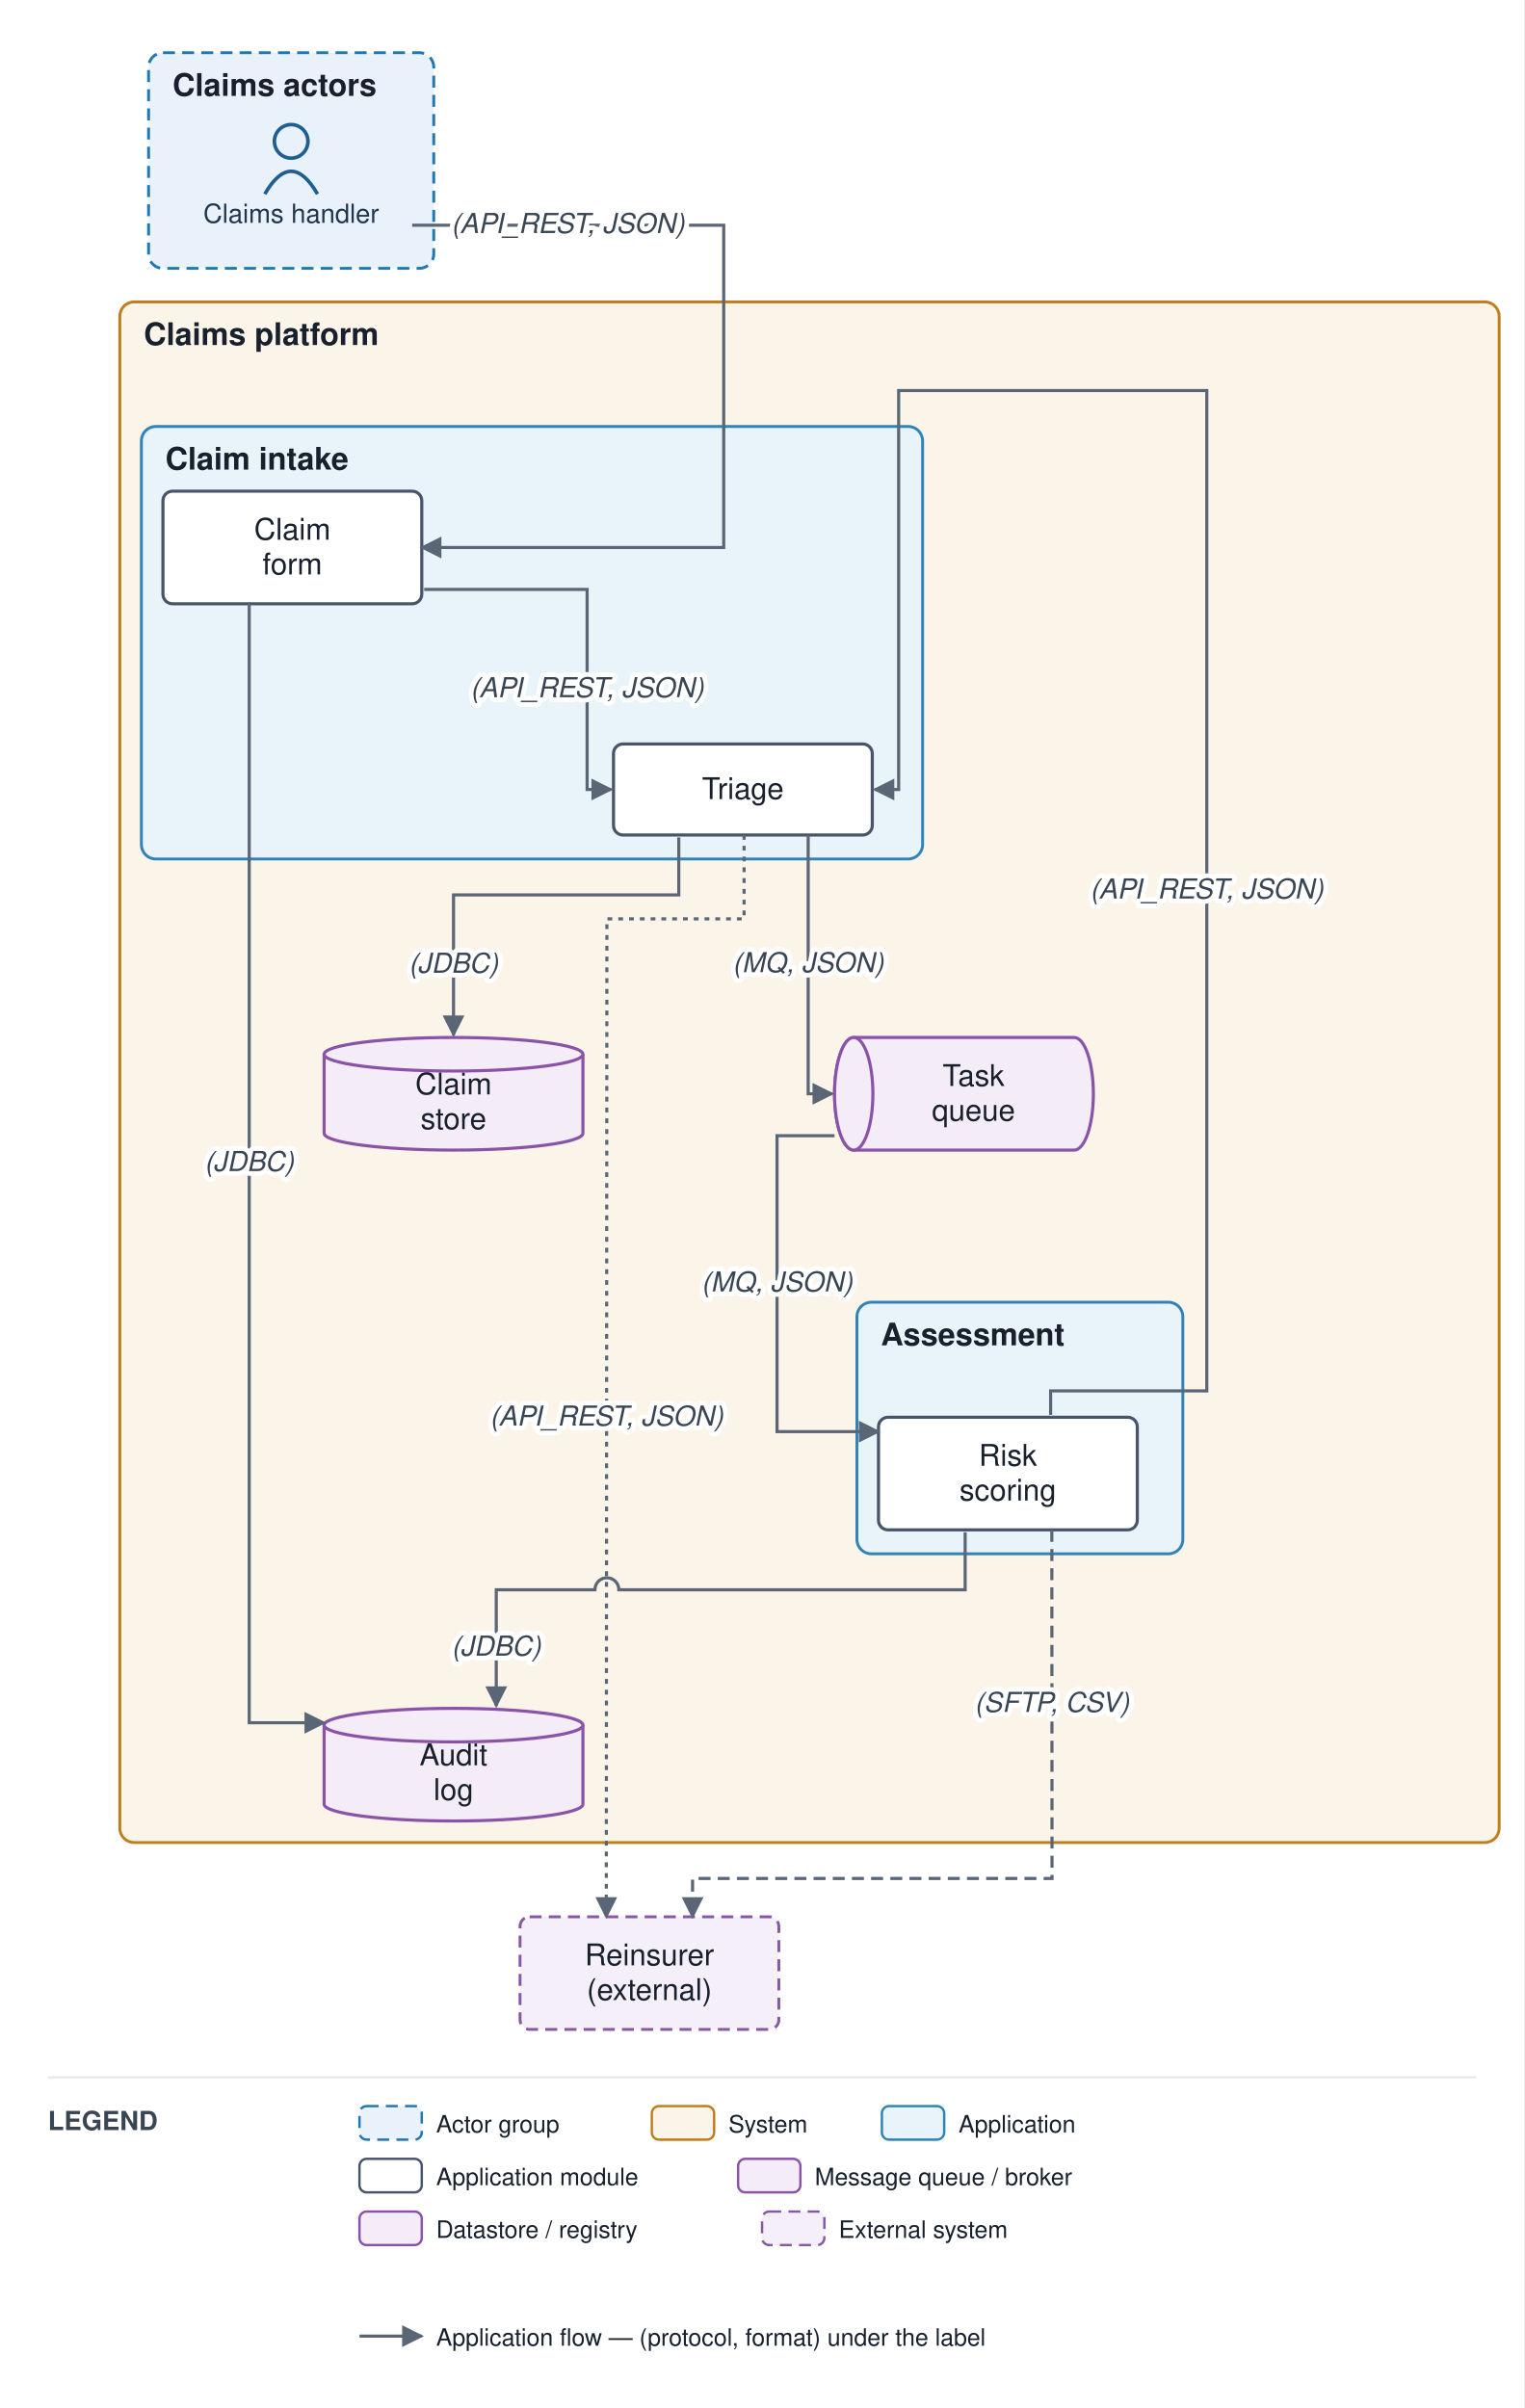
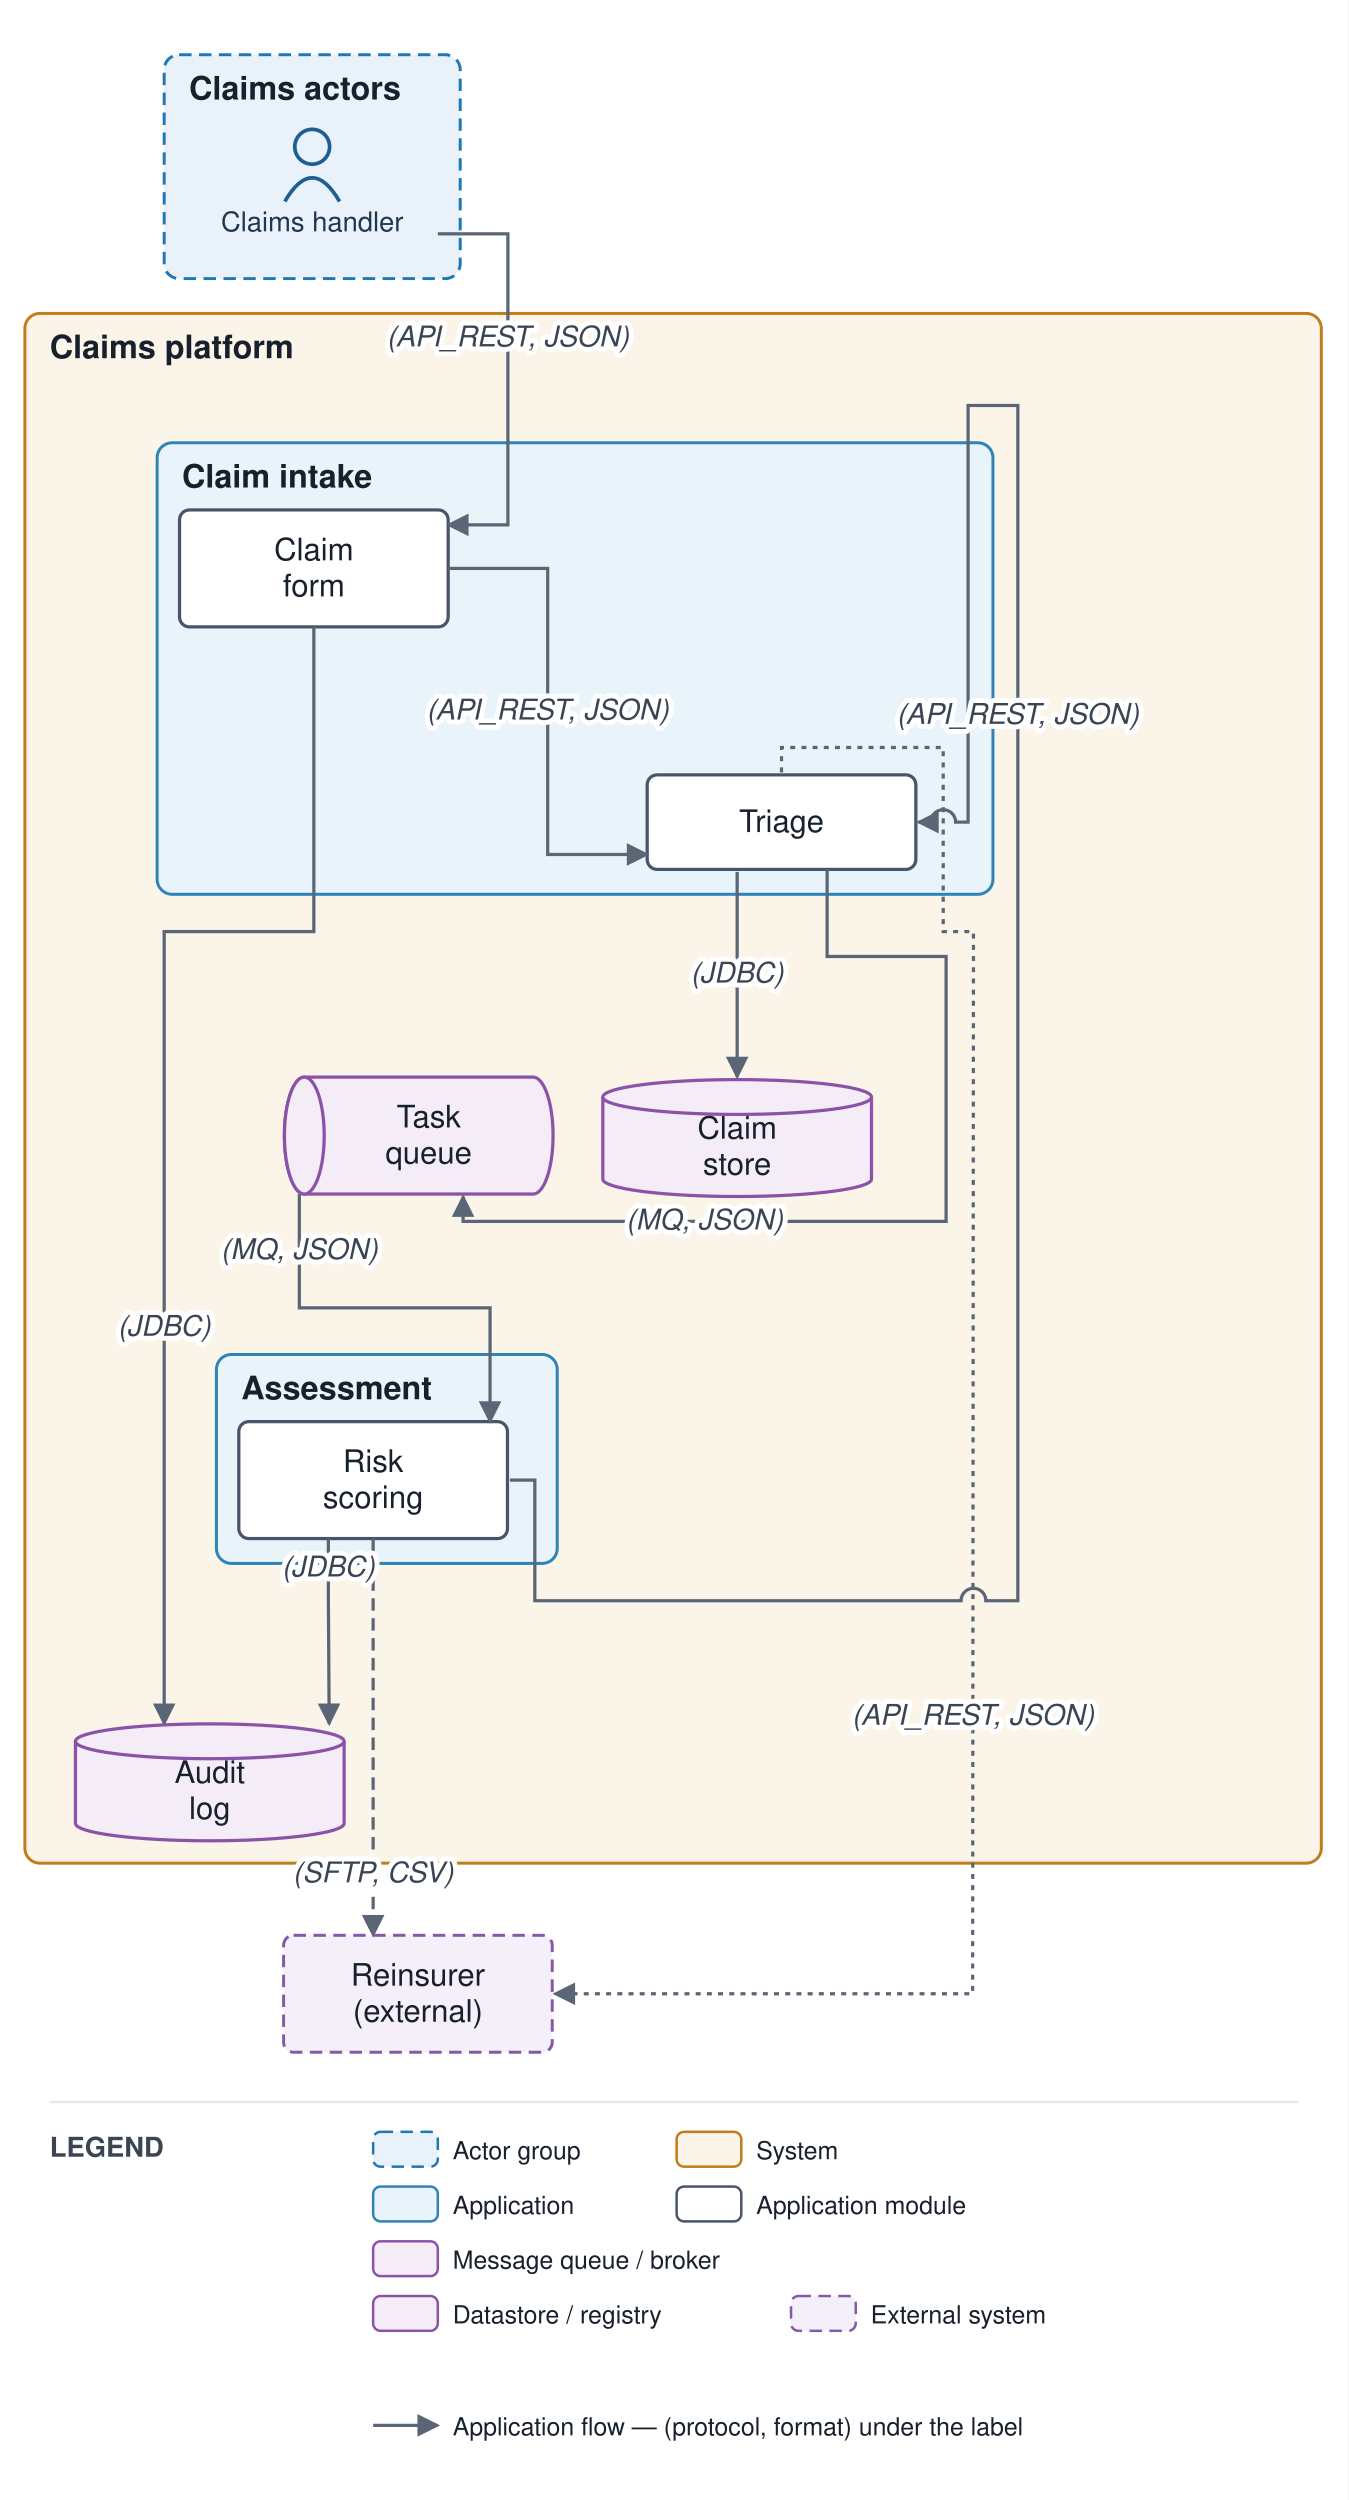
- <svg xmlns="http://www.w3.org/2000/svg" viewBox="0 0 636 1005" font-family="Helvetica,Arial,sans-serif">
+ <svg xmlns="http://www.w3.org/2000/svg" viewBox="0 0 542 1005" font-family="Helvetica,Arial,sans-serif">
  <defs>
    <marker id="arr" viewBox="0 0 10 10" refX="9" refY="5" markerWidth="7" markerHeight="7" orient="auto-start-reverse">
      <path d="M0,0 L10,5 L0,10 z" fill="#5a6675" />
    </marker>
  </defs>
-   <rect width="636" height="1005" fill="#ffffff" />
-   <rect x="62" y="22" width="119" height="90" rx="6" fill="#e9f2fb" stroke="#1f77b4" stroke-width="1.2" stroke-dasharray="5 3" />
-   <text x="72" y="40" font-size="13" font-weight="bold" fill="#17202c">Claims actors</text>
-   <rect x="50" y="126" width="575.583" height="643" rx="6" fill="#fbf4e9" stroke="#c17d1c" stroke-width="1.2" />
-   <text x="60" y="144" font-size="13" font-weight="bold" fill="#17202c">Claims platform</text>
-   <rect x="59" y="178" width="326" height="180.5" rx="6" fill="#e9f3fa" stroke="#2f83b6" stroke-width="1.2" />
-   <text x="69" y="196" font-size="13" font-weight="bold" fill="#17202c">Claim intake</text>
-   <rect x="357.583" y="543.5" width="136" height="105" rx="6" fill="#e9f3fa" stroke="#2f83b6" stroke-width="1.2" />
-   <text x="367.583" y="561.5" font-size="13" font-weight="bold" fill="#17202c">Assessment</text>
-   <circle cx="121.5" cy="59" r="7" fill="none" stroke="#1f5e91" stroke-width="1.5" />
-   <path d="M 110.5 81 q 11 -19 22 0" fill="none" stroke="#1f5e91" stroke-width="1.5" />
-   <text x="121.5" y="93" font-size="11" text-anchor="middle" fill="#20364c">Claims handler</text>
-   <rect x="68" y="205" width="108" height="47" rx="4" fill="#ffffff" stroke="#48546a" stroke-width="1.3" />
-   <text x="122" y="225.25" font-size="12.5" text-anchor="middle" fill="#17202c">Claim</text>
-   <text x="122" y="239.75" font-size="12.5" text-anchor="middle" fill="#17202c">form</text>
-   <rect x="256" y="310.5" width="108" height="38" rx="4" fill="#ffffff" stroke="#48546a" stroke-width="1.3" />
-   <text x="310" y="333.5" font-size="12.5" text-anchor="middle" fill="#17202c">Triage</text>
-   <rect x="366.583" y="591.5" width="108" height="47" rx="4" fill="#ffffff" stroke="#48546a" stroke-width="1.3" />
-   <text x="420.583" y="611.75" font-size="12.5" text-anchor="middle" fill="#17202c">Risk</text>
-   <text x="420.583" y="626.25" font-size="12.5" text-anchor="middle" fill="#17202c">scoring</text>
-   <path d="M 356.25 433 h 92 a 8 23.5 0 0 1 0 47 h -92 a 8 23.5 0 0 1 0 -47" fill="#f4edf8" stroke="#8a53a8" stroke-width="1.3" />
-   <ellipse cx="356.25" cy="456.5" rx="8" ry="23.5" fill="#f4edf8" stroke="#8a53a8" stroke-width="1.3" />
-   <text x="406.25" y="453.25" font-size="12.5" text-anchor="middle" fill="#17202c">Task</text>
-   <text x="406.25" y="467.75" font-size="12.5" text-anchor="middle" fill="#17202c">queue</text>
-   <path d="M 135.25 440 v 33 a 54 7 0 0 0 108 0 v -33" fill="#f4edf8" stroke="#8a53a8" stroke-width="1.3" />
-   <ellipse cx="189.25" cy="440" rx="54" ry="7" fill="#f4edf8" stroke="#8a53a8" stroke-width="1.3" />
-   <text x="189.25" y="456.75" font-size="12.5" text-anchor="middle" fill="#17202c">Claim</text>
-   <text x="189.25" y="471.25" font-size="12.5" text-anchor="middle" fill="#17202c">store</text>
-   <path d="M 135.25 720 v 33 a 54 7 0 0 0 108 0 v -33" fill="#f4edf8" stroke="#8a53a8" stroke-width="1.3" />
-   <ellipse cx="189.25" cy="720" rx="54" ry="7" fill="#f4edf8" stroke="#8a53a8" stroke-width="1.3" />
-   <text x="189.25" y="736.75" font-size="12.5" text-anchor="middle" fill="#17202c">Audit</text>
-   <text x="189.25" y="751.25" font-size="12.5" text-anchor="middle" fill="#17202c">log</text>
-   <rect x="217" y="800" width="108" height="47" rx="4" fill="#f4eff8" stroke="#8659a6" stroke-width="1.2" stroke-dasharray="5 3" />
-   <text x="271" y="820.25" font-size="12.5" text-anchor="middle" fill="#17202c">Reinsurer</text>
-   <text x="271" y="834.75" font-size="12.5" text-anchor="middle" fill="#17202c">(external)</text>
-   <path d="M 172 94 L 302 94 L 302 228.5 L 176 228.5" fill="none" stroke="#5a6675" stroke-width="1.3" marker-end="url(#arr)" />
-   <path d="M 177 246 L 245 246 L 245 329.5 L 255 329.5" fill="none" stroke="#5a6675" stroke-width="1.3" marker-end="url(#arr)" />
-   <path d="M 283.25 349.5 L 283.25 373.5 L 189.25 373.5 L 189.25 432" fill="none" stroke="#5a6675" stroke-width="1.3" marker-end="url(#arr)" />
-   <path d="M 337.25 348.5 L 337.25 456.5 L 347.25 456.5" fill="none" stroke="#5a6675" stroke-width="1.3" marker-end="url(#arr)" />
-   <path d="M 348.25 474 L 324.25 474 L 324.25 597.5 L 366.583 597.5" fill="none" stroke="#5a6675" stroke-width="1.3" marker-end="url(#arr)" />
-   <path d="M 402.75 639.5 L 402.75 663.5 L 258.25 663.5 A 5 5 0 0 0 248.25 663.5 L 207.083 663.5 L 207.083 712" fill="none" stroke="#5a6675" stroke-width="1.3" marker-end="url(#arr)" />
-   <path d="M 438.917 638.5 L 439 784 L 289 784 L 289 800" fill="none" stroke="#5a6675" stroke-width="1.3" stroke-dasharray="5 3" marker-end="url(#arr)" />
-   <path d="M 310.5 348.5 L 310.5 383.5 L 253.25 383.5 L 253 800" fill="none" stroke="#5a6675" stroke-width="1.3" stroke-dasharray="2 2.5" marker-end="url(#arr)" />
-   <path d="M 104 252 L 104 719 L 135.25 719" fill="none" stroke="#5a6675" stroke-width="1.3" marker-end="url(#arr)" />
-   <path d="M 438.417 590.5 L 438.417 580.5 L 503.583 580.5 L 503.583 163 L 375 163 L 375 329.5 L 365 329.5" fill="none" stroke="#5a6675" stroke-width="1.3" marker-end="url(#arr)" />
-   <text x="237" y="97.25" font-size="11.5" text-anchor="middle" fill="#3a4553" font-style="italic" stroke="#ffffff" stroke-width="4" paint-order="stroke" stroke-linejoin="round">(API_REST, JSON)</text>
-   <text x="245" y="291" font-size="11.5" text-anchor="middle" fill="#3a4553" font-style="italic" stroke="#ffffff" stroke-width="4" paint-order="stroke" stroke-linejoin="round">(API_REST, JSON)</text>
-   <text x="189.25" y="406" font-size="11.5" text-anchor="middle" fill="#3a4553" font-style="italic" stroke="#ffffff" stroke-width="4" paint-order="stroke" stroke-linejoin="round">(JDBC)</text>
-   <text x="337.25" y="405.75" font-size="11.5" text-anchor="middle" fill="#3a4553" font-style="italic" stroke="#ffffff" stroke-width="4" paint-order="stroke" stroke-linejoin="round">(MQ, JSON)</text>
-   <text x="324.25" y="539" font-size="11.5" text-anchor="middle" fill="#3a4553" font-style="italic" stroke="#ffffff" stroke-width="4" paint-order="stroke" stroke-linejoin="round">(MQ, JSON)</text>
-   <text x="207.083" y="691" font-size="11.5" text-anchor="middle" fill="#3a4553" font-style="italic" stroke="#ffffff" stroke-width="4" paint-order="stroke" stroke-linejoin="round">(JDBC)</text>
-   <text x="438.958" y="714.5" font-size="11.5" text-anchor="middle" fill="#3a4553" font-style="italic" stroke="#ffffff" stroke-width="4" paint-order="stroke" stroke-linejoin="round">(SFTP, CSV)</text>
-   <text x="253.125" y="595" font-size="11.5" text-anchor="middle" fill="#3a4553" font-style="italic" stroke="#ffffff" stroke-width="4" paint-order="stroke" stroke-linejoin="round">(API_REST, JSON)</text>
-   <text x="104" y="488.75" font-size="11.5" text-anchor="middle" fill="#3a4553" font-style="italic" stroke="#ffffff" stroke-width="4" paint-order="stroke" stroke-linejoin="round">(JDBC)</text>
-   <text x="503.583" y="375" font-size="11.5" text-anchor="middle" fill="#3a4553" font-style="italic" stroke="#ffffff" stroke-width="4" paint-order="stroke" stroke-linejoin="round">(API_REST, JSON)</text>
-   <line x1="20" y1="867" x2="616" y2="867" stroke="#e6e9ee" stroke-width="1" />
-   <text x="20" y="889" font-size="11" font-weight="bold" fill="#3a4553">LEGEND</text>
-   <rect x="150" y="879" width="26" height="14" rx="3" fill="#e9f2fb" stroke="#1f77b4" stroke-dasharray="5 3" />
-   <text x="182" y="890" font-size="10" fill="#17202c">Actor group</text>
-   <rect x="272" y="879" width="26" height="14" rx="3" fill="#fbf4e9" stroke="#c17d1c" />
-   <text x="304" y="890" font-size="10" fill="#17202c">System</text>
-   <rect x="368" y="879" width="26" height="14" rx="3" fill="#e9f3fa" stroke="#2f83b6" />
-   <text x="400" y="890" font-size="10" fill="#17202c">Application</text>
-   <rect x="150" y="901" width="26" height="14" rx="3" fill="#ffffff" stroke="#48546a" />
-   <text x="182" y="912" font-size="10" fill="#17202c">Application module</text>
-   <rect x="308" y="901" width="26" height="14" rx="3" fill="#f4edf8" stroke="#8a53a8" />
-   <text x="340" y="912" font-size="10" fill="#17202c">Message queue / broker</text>
+   <rect width="542" height="1005" fill="#ffffff" />
+   <rect x="66" y="22" width="119" height="90" rx="6" fill="#e9f2fb" stroke="#1f77b4" stroke-width="1.2" stroke-dasharray="5 3" />
+   <text x="76" y="40" font-size="13" font-weight="bold" fill="#17202c">Claims actors</text>
+   <rect x="10" y="126" width="521.167" height="623" rx="6" fill="#fbf4e9" stroke="#c17d1c" stroke-width="1.2" />
+   <text x="20" y="144" font-size="13" font-weight="bold" fill="#17202c">Claims platform</text>
+   <rect x="63.167" y="178" width="336" height="181.5" rx="6" fill="#e9f3fa" stroke="#2f83b6" stroke-width="1.2" />
+   <text x="73.167" y="196" font-size="13" font-weight="bold" fill="#17202c">Claim intake</text>
+   <rect x="87" y="544.5" width="137" height="84" rx="6" fill="#e9f3fa" stroke="#2f83b6" stroke-width="1.2" />
+   <text x="97" y="562.5" font-size="13" font-weight="bold" fill="#17202c">Assessment</text>
+   <circle cx="125.5" cy="59" r="7" fill="none" stroke="#1f5e91" stroke-width="1.5" />
+   <path d="M 114.5 81 q 11 -19 22 0" fill="none" stroke="#1f5e91" stroke-width="1.5" />
+   <text x="125.5" y="93" font-size="11" text-anchor="middle" fill="#20364c">Claims handler</text>
+   <rect x="72.167" y="205" width="108" height="47" rx="4" fill="#ffffff" stroke="#48546a" stroke-width="1.3" />
+   <text x="126.167" y="225.25" font-size="12.5" text-anchor="middle" fill="#17202c">Claim</text>
+   <text x="126.167" y="239.75" font-size="12.5" text-anchor="middle" fill="#17202c">form</text>
+   <rect x="260.167" y="311.5" width="108" height="38" rx="4" fill="#ffffff" stroke="#48546a" stroke-width="1.3" />
+   <text x="314.167" y="334.5" font-size="12.5" text-anchor="middle" fill="#17202c">Triage</text>
+   <rect x="96" y="571.5" width="108" height="47" rx="4" fill="#ffffff" stroke="#48546a" stroke-width="1.3" />
+   <text x="150" y="591.75" font-size="12.5" text-anchor="middle" fill="#17202c">Risk</text>
+   <text x="150" y="606.25" font-size="12.5" text-anchor="middle" fill="#17202c">scoring</text>
+   <path d="M 122.333 433 h 92 a 8 23.5 0 0 1 0 47 h -92 a 8 23.5 0 0 1 0 -47" fill="#f4edf8" stroke="#8a53a8" stroke-width="1.3" />
+   <ellipse cx="122.333" cy="456.5" rx="8" ry="23.5" fill="#f4edf8" stroke="#8a53a8" stroke-width="1.3" />
+   <text x="172.333" y="453.25" font-size="12.5" text-anchor="middle" fill="#17202c">Task</text>
+   <text x="172.333" y="467.75" font-size="12.5" text-anchor="middle" fill="#17202c">queue</text>
+   <path d="M 242.333 441 v 33 a 54 7 0 0 0 108 0 v -33" fill="#f4edf8" stroke="#8a53a8" stroke-width="1.3" />
+   <ellipse cx="296.333" cy="441" rx="54" ry="7" fill="#f4edf8" stroke="#8a53a8" stroke-width="1.3" />
+   <text x="296.333" y="457.75" font-size="12.5" text-anchor="middle" fill="#17202c">Claim</text>
+   <text x="296.333" y="472.25" font-size="12.5" text-anchor="middle" fill="#17202c">store</text>
+   <path d="M 30.333 700 v 33 a 54 7 0 0 0 108 0 v -33" fill="#f4edf8" stroke="#8a53a8" stroke-width="1.3" />
+   <ellipse cx="84.333" cy="700" rx="54" ry="7" fill="#f4edf8" stroke="#8a53a8" stroke-width="1.3" />
+   <text x="84.333" y="716.75" font-size="12.5" text-anchor="middle" fill="#17202c">Audit</text>
+   <text x="84.333" y="731.25" font-size="12.5" text-anchor="middle" fill="#17202c">log</text>
+   <rect x="114" y="778" width="108" height="47" rx="4" fill="#f4eff8" stroke="#8659a6" stroke-width="1.2" stroke-dasharray="5 3" />
+   <text x="168" y="798.25" font-size="12.5" text-anchor="middle" fill="#17202c">Reinsurer</text>
+   <text x="168" y="812.75" font-size="12.5" text-anchor="middle" fill="#17202c">(external)</text>
+   <path d="M 176 94 L 204.167 94 L 204.167 211 L 180.167 211" fill="none" stroke="#5a6675" stroke-width="1.3" marker-end="url(#arr)" />
+   <path d="M 180.167 228.5 L 220.167 228.5 L 220.167 343.5 L 260.167 343.5" fill="none" stroke="#5a6675" stroke-width="1.3" marker-end="url(#arr)" />
+   <path d="M 296.333 350.5 L 296.333 433" fill="none" stroke="#5a6675" stroke-width="1.3" marker-end="url(#arr)" />
+   <path d="M 332.5 349.5 L 332.5 384.5 L 380.333 384.5 L 380.333 491 L 186.167 491 L 186.167 481" fill="none" stroke="#5a6675" stroke-width="1.3" marker-end="url(#arr)" />
+   <path d="M 120.333 480 L 120.333 525.75 L 197 525.75 L 197 571.5" fill="none" stroke="#5a6675" stroke-width="1.3" marker-end="url(#arr)" />
+   <path d="M 132 618.5 L 132 642.5 L 132.333 693" fill="none" stroke="#5a6675" stroke-width="1.3" marker-end="url(#arr)" />
+   <path d="M 150 618.5 L 150 698.25 L 150 778" fill="none" stroke="#5a6675" stroke-width="1.3" stroke-dasharray="5 3" marker-end="url(#arr)" />
+   <path d="M 314.167 310.5 L 314.167 300.5 L 379.167 300.5 L 379.167 374.5 L 391.333 374.5 L 391 801.5 L 223 801.5" fill="none" stroke="#5a6675" stroke-width="1.3" stroke-dasharray="2 2.5" marker-end="url(#arr)" />
+   <path d="M 126.167 252 L 126.167 374.5 L 66 374.5 L 66 693" fill="none" stroke="#5a6675" stroke-width="1.3" marker-end="url(#arr)" />
+   <path d="M 205 595 L 215 595 L 215 643.5 L 386.333 643.5 A 5 5 0 0 1 396.333 643.5 L 409.167 643.5 L 409.167 163 L 389.167 163 L 389.167 330.5 L 384.167 330.5 A 5 5 0 0 0 374.167 330.5 L 369.167 330.5" fill="none" stroke="#5a6675" stroke-width="1.3" marker-end="url(#arr)" />
+   <text x="204.167" y="139.25" font-size="11.5" text-anchor="middle" fill="#3a4553" font-style="italic" stroke="#ffffff" stroke-width="4" paint-order="stroke" stroke-linejoin="round">(API_REST, JSON)</text>
+   <text x="220.167" y="289.25" font-size="11.5" text-anchor="middle" fill="#3a4553" font-style="italic" stroke="#ffffff" stroke-width="4" paint-order="stroke" stroke-linejoin="round">(API_REST, JSON)</text>
+   <text x="296.333" y="395" font-size="11.5" text-anchor="middle" fill="#3a4553" font-style="italic" stroke="#ffffff" stroke-width="4" paint-order="stroke" stroke-linejoin="round">(JDBC)</text>
+   <text x="283.25" y="494.25" font-size="11.5" text-anchor="middle" fill="#3a4553" font-style="italic" stroke="#ffffff" stroke-width="4" paint-order="stroke" stroke-linejoin="round">(MQ, JSON)</text>
+   <text x="120.333" y="506.125" font-size="11.5" text-anchor="middle" fill="#3a4553" font-style="italic" stroke="#ffffff" stroke-width="4" paint-order="stroke" stroke-linejoin="round">(MQ, JSON)</text>
+   <text x="132" y="633.75" font-size="11.5" text-anchor="middle" fill="#3a4553" font-style="italic" stroke="#ffffff" stroke-width="4" paint-order="stroke" stroke-linejoin="round">(JDBC)</text>
+   <text x="150" y="756.688" font-size="11.5" text-anchor="middle" fill="#3a4553" font-style="italic" stroke="#ffffff" stroke-width="4" paint-order="stroke" stroke-linejoin="round">(SFTP, CSV)</text>
+   <text x="391.167" y="693.375" font-size="11.5" text-anchor="middle" fill="#3a4553" font-style="italic" stroke="#ffffff" stroke-width="4" paint-order="stroke" stroke-linejoin="round">(API_REST, JSON)</text>
+   <text x="66" y="537" font-size="11.5" text-anchor="middle" fill="#3a4553" font-style="italic" stroke="#ffffff" stroke-width="4" paint-order="stroke" stroke-linejoin="round">(JDBC)</text>
+   <text x="409.167" y="291" font-size="11.5" text-anchor="middle" fill="#3a4553" font-style="italic" stroke="#ffffff" stroke-width="4" paint-order="stroke" stroke-linejoin="round">(API_REST, JSON)</text>
+   <line x1="20" y1="845" x2="522" y2="845" stroke="#e6e9ee" stroke-width="1" />
+   <text x="20" y="867" font-size="11" font-weight="bold" fill="#3a4553">LEGEND</text>
+   <rect x="150" y="857" width="26" height="14" rx="3" fill="#e9f2fb" stroke="#1f77b4" stroke-dasharray="5 3" />
+   <text x="182" y="868" font-size="10" fill="#17202c">Actor group</text>
+   <rect x="272" y="857" width="26" height="14" rx="3" fill="#fbf4e9" stroke="#c17d1c" />
+   <text x="304" y="868" font-size="10" fill="#17202c">System</text>
+   <rect x="150" y="879" width="26" height="14" rx="3" fill="#e9f3fa" stroke="#2f83b6" />
+   <text x="182" y="890" font-size="10" fill="#17202c">Application</text>
+   <rect x="272" y="879" width="26" height="14" rx="3" fill="#ffffff" stroke="#48546a" />
+   <text x="304" y="890" font-size="10" fill="#17202c">Application module</text>
+   <rect x="150" y="901" width="26" height="14" rx="3" fill="#f4edf8" stroke="#8a53a8" />
+   <text x="182" y="912" font-size="10" fill="#17202c">Message queue / broker</text>
  <rect x="150" y="923" width="26" height="14" rx="3" fill="#f4edf8" stroke="#8a53a8" />
  <text x="182" y="934" font-size="10" fill="#17202c">Datastore / registry</text>
  <rect x="318" y="923" width="26" height="14" rx="3" fill="#f4eff8" stroke="#8659a6" stroke-dasharray="5 3" />
  <text x="350" y="934" font-size="10" fill="#17202c">External system</text>
  <line x1="150" y1="975" x2="176" y2="975" stroke="#5a6675" stroke-width="1.3" marker-end="url(#arr)" />
  <text x="182" y="979" font-size="10" fill="#17202c">Application flow — (protocol, format) under the label</text>
</svg>
